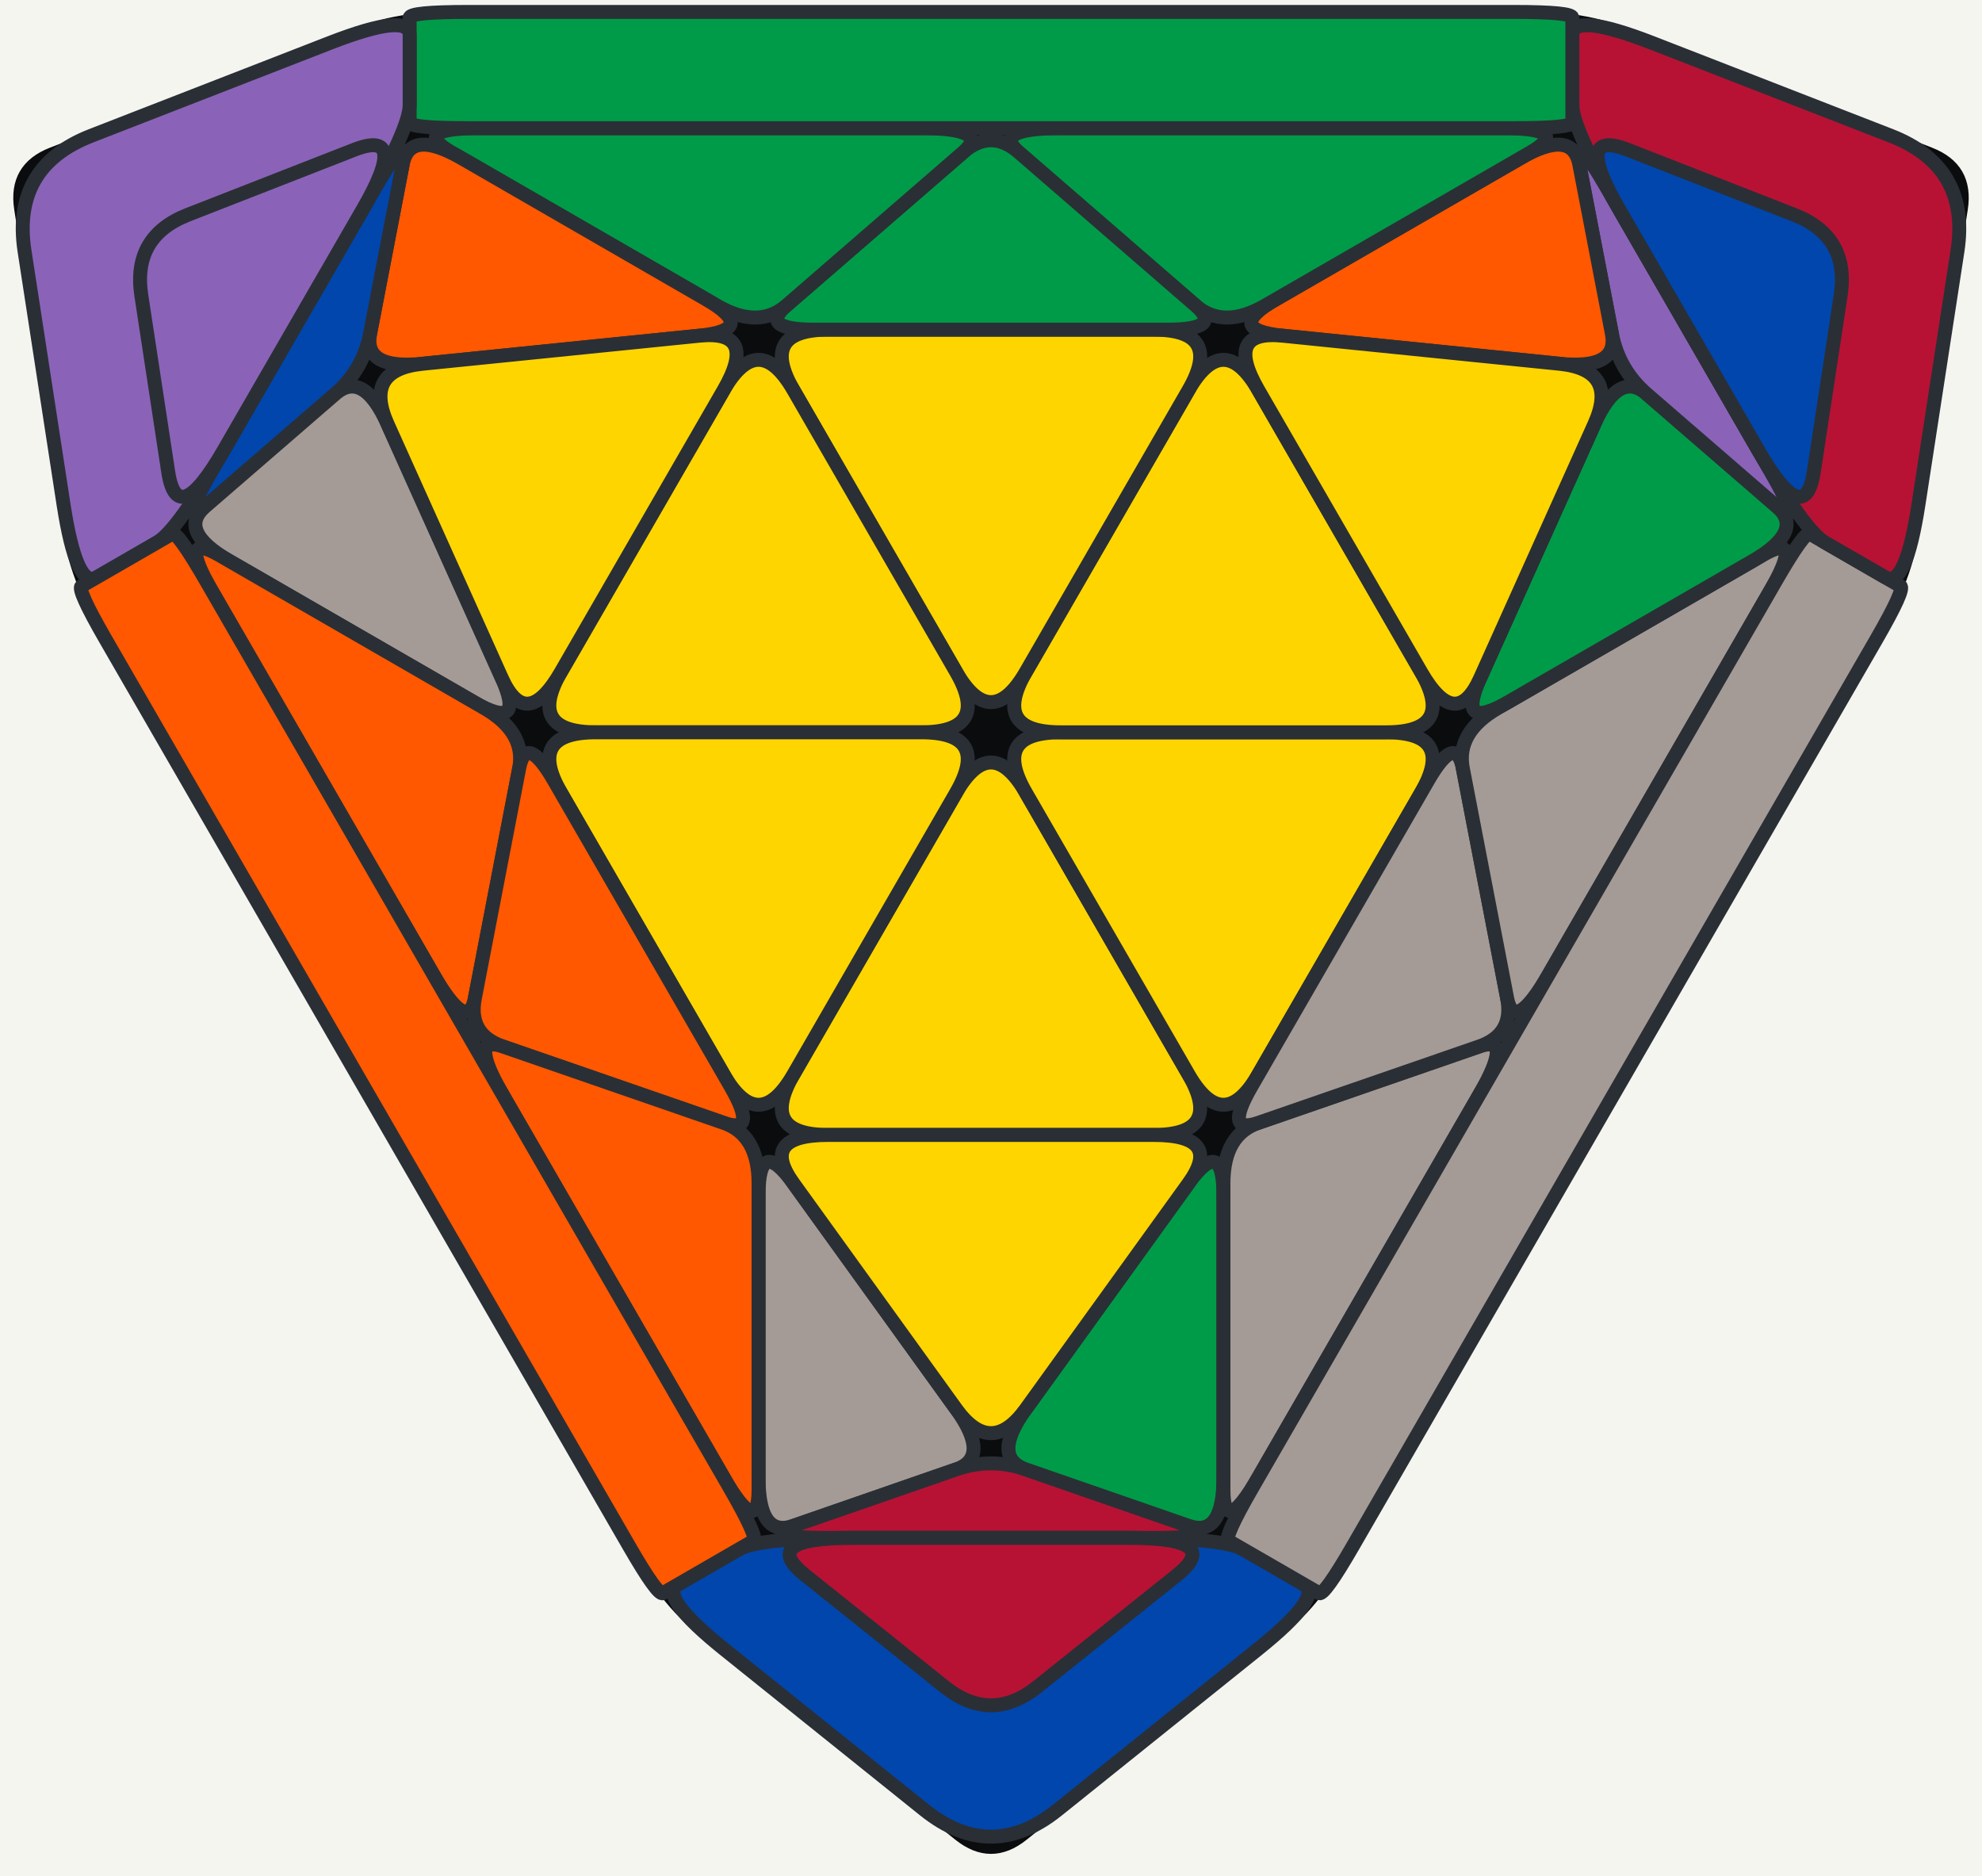
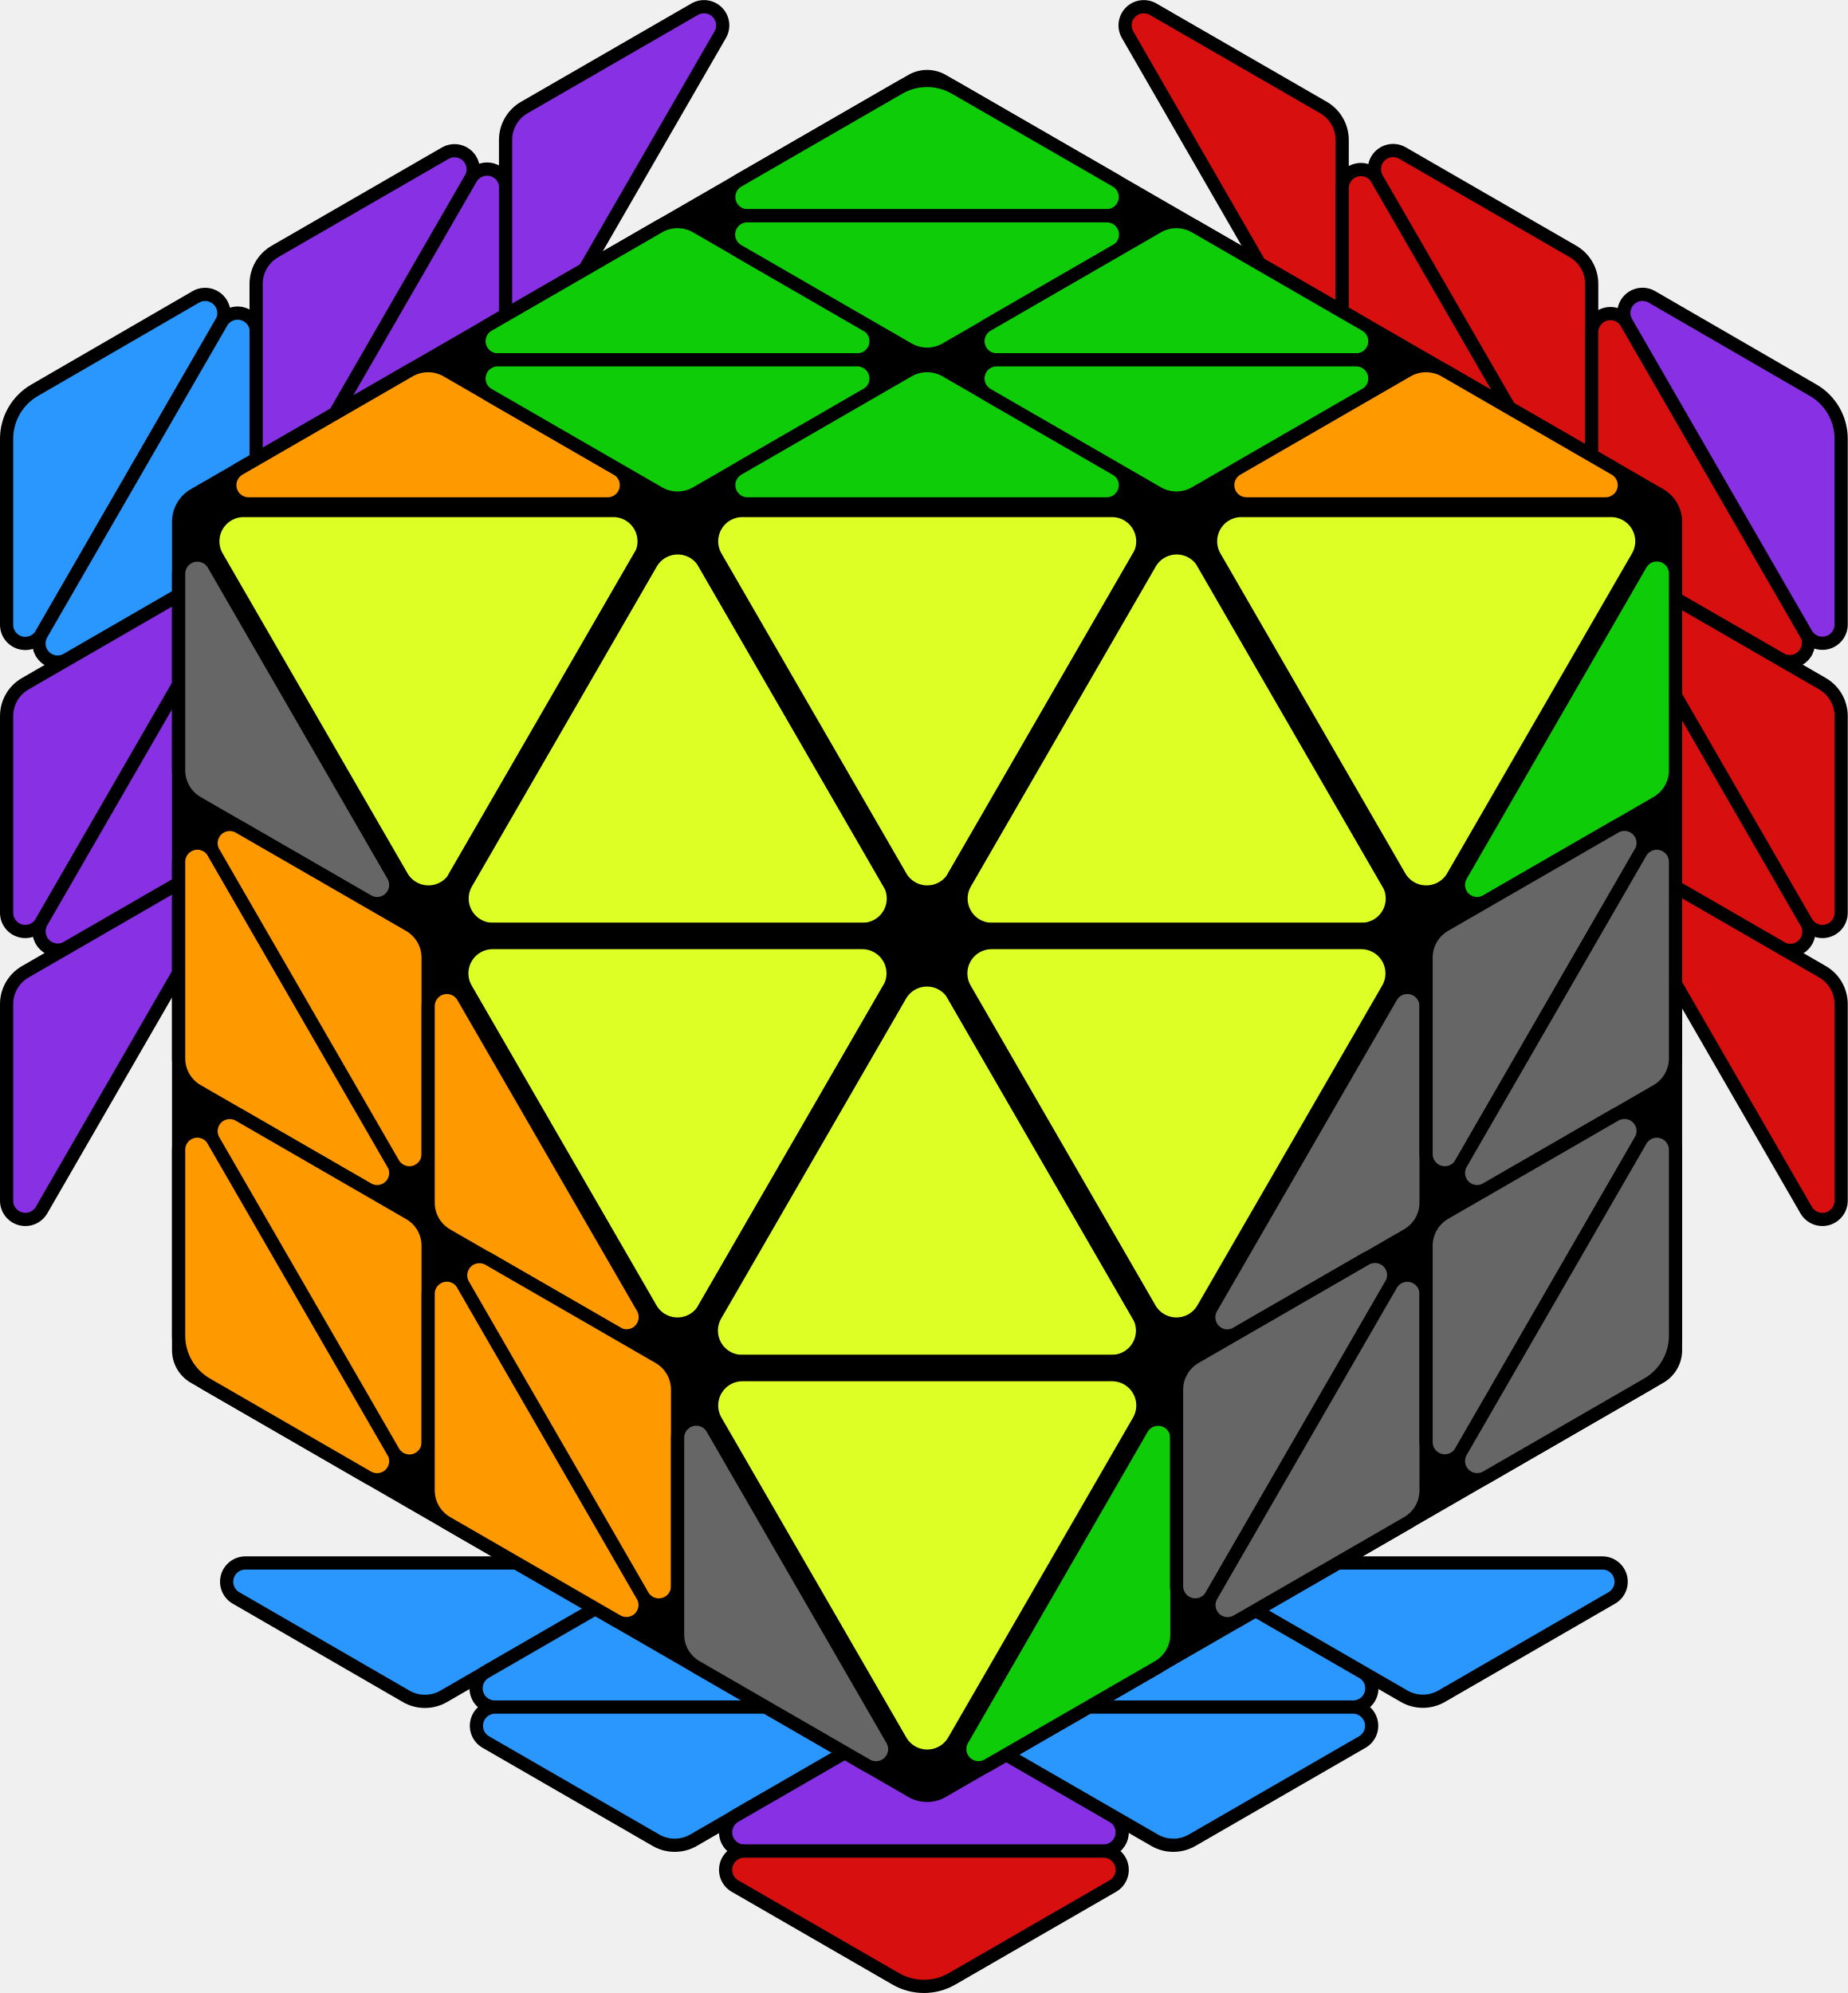
- <svg xmlns="http://www.w3.org/2000/svg" viewBox="-12.79 -9.45 25.58 24.2" role="img" aria-label="TL 5 TL case, FTO 3-Look L3T case diagram">
-   <rect x="-14.79" y="-11.45" width="29.58" height="28.2" fill="#f5f5f0" rx="2.5" />
-   <path d="M-3.869 11.491L-0.430 14.251Q0.000 14.596,0.430 14.251L3.869 11.491 L0.430 14.251L3.869 11.491Q4.299 11.146,5.049 9.847L11.052 -0.550 L5.049 9.847L11.052 -0.550Q11.802 -1.850,11.886 -2.395L12.557 -6.753 L11.886 -2.395L12.557 -6.753Q12.641 -7.298,12.127 -7.498L8.017 -9.096 L12.127 -7.498L8.017 -9.096Q7.503 -9.296,6.003 -9.296L-6.003 -9.296 L6.003 -9.296L-6.003 -9.296Q-7.503 -9.296,-8.017 -9.096L-12.127 -7.498 L-8.017 -9.096L-12.127 -7.498Q-12.641 -7.298,-12.557 -6.753L-11.886 -2.395 L-12.557 -6.753L-11.886 -2.395Q-11.802 -1.850,-11.052 -0.550L-5.049 9.847 L-11.052 -0.550L-5.049 9.847Q-4.299 11.146,-3.869 11.491L-0.430 14.251Z" fill="#0b0c0e" stroke="#0b0c0e" stroke-width="0.1" stroke-linejoin="round" />
-   <path d="M-0.450 0.779L-2.550 4.417Q-3.000 5.196,-2.100 5.196L2.100 5.196 L-2.100 5.196L2.100 5.196Q3.000 5.196,2.550 4.417L0.450 0.779 L2.550 4.417L0.450 0.779Q0.000 0.000,-0.450 0.779L-2.550 4.417Z" fill="#ffd500" stroke="#2a2f35" stroke-width="0.18" stroke-linejoin="round" />
-   <path d="M-3.000 5.976L-3.000 9.616Q-3.000 10.396,-2.550 10.240L-0.450 9.512 L-2.550 10.240L-0.450 9.512Q0.000 9.356,-0.450 8.732L-2.550 5.820 L-0.450 8.732L-2.550 5.820Q-3.000 5.196,-3.000 5.976L-3.000 9.616Z" fill="#a49b96" stroke="#2a2f35" stroke-width="0.18" stroke-linejoin="round" />
-   <path d="M-2.100 10.396L2.100 10.396Q3.000 10.396,2.550 10.240L0.450 9.512 L2.550 10.240L0.450 9.512Q0.000 9.356,-0.450 9.512L-2.550 10.240 L-0.450 9.512L-2.550 10.240Q-3.000 10.396,-2.100 10.396L2.100 10.396Z" fill="#b71234" stroke="#2a2f35" stroke-width="0.18" stroke-linejoin="round" />
-   <path d="M3.000 9.616L3.000 5.976Q3.000 5.196,2.550 5.820L0.450 8.732 L2.550 5.820L0.450 8.732Q0.000 9.356,0.450 9.512L2.550 10.240 L0.450 9.512L2.550 10.240Q3.000 10.396,3.000 9.616L3.000 5.976Z" fill="#009b48" stroke="#2a2f35" stroke-width="0.18" stroke-linejoin="round" />
-   <path d="M2.100 5.196L-2.100 5.196Q-3.000 5.196,-2.550 5.820L-0.450 8.732 L-2.550 5.820L-0.450 8.732Q0.000 9.356,0.450 8.732L2.550 5.820 L0.450 8.732L2.550 5.820Q3.000 5.196,2.100 5.196L-2.100 5.196Z" fill="#ffd500" stroke="#2a2f35" stroke-width="0.18" stroke-linejoin="round" />
-   <path d="M0.450 0.779L2.550 4.417Q3.000 5.196,3.450 4.417L5.550 0.779 L3.450 4.417L5.550 0.779Q6.000 0.000,5.100 0.000L0.900 0.000 L5.100 0.000L0.900 0.000Q0.000 0.000,0.450 0.779L2.550 4.417Z" fill="#ffd500" stroke="#2a2f35" stroke-width="0.18" stroke-linejoin="round" />
-   <path d="M3.000 5.820L3.000 9.772Q3.000 10.396,3.450 9.616L6.301 4.678 L3.450 9.616L6.301 4.678Q6.752 3.898,6.301 4.054L3.450 5.040 L6.301 4.054L3.450 5.040Q3.000 5.196,3.000 5.820L3.000 9.772Z" fill="#a49b96" stroke="#2a2f35" stroke-width="0.18" stroke-linejoin="round" />
-   <path d="M5.640 0.624L3.360 4.573Q3.000 5.196,3.450 5.040L6.301 4.054 L3.450 5.040L6.301 4.054Q6.752 3.898,6.661 3.430L6.090 0.468 L6.661 3.430L6.090 0.468Q6.000 0.000,5.640 0.624L3.360 4.573Z" fill="#a49b96" stroke="#2a2f35" stroke-width="0.18" stroke-linejoin="round" />
-   <path d="M6.090 0.468L6.661 3.430Q6.752 3.898,7.202 3.118L10.053 -1.820 L7.202 3.118L10.053 -1.820Q10.503 -2.600,9.963 -2.288L6.540 -0.312 L9.963 -2.288L6.540 -0.312Q6.000 0.000,6.090 0.468L6.661 3.430Z" fill="#a49b96" stroke="#2a2f35" stroke-width="0.18" stroke-linejoin="round" />
-   <path d="M-3.260 10.546L-4.039 10.996Q-4.299 11.146,-3.439 11.836L-0.860 13.906 L-3.439 11.836L-0.860 13.906Q0.000 14.596,0.860 13.906L3.439 11.836 L0.860 13.906L3.439 11.836Q4.299 11.146,4.039 10.996L3.260 10.546 L4.039 10.996L3.260 10.546Q3.000 10.396,1.800 10.396L-1.800 10.396 L1.800 10.396L-1.800 10.396Q-3.000 10.396,-3.260 10.546L-4.039 10.996Z" fill="#0046ad" stroke="#2a2f35" stroke-width="0.18" stroke-linejoin="round" />
-   <path d="M-2.400 10.876L-0.600 12.316Q0.000 12.796,0.600 12.316L2.400 10.876 L0.600 12.316L2.400 10.876Q3.000 10.396,1.800 10.396L-1.800 10.396 L1.800 10.396L-1.800 10.396Q-3.000 10.396,-2.400 10.876L-0.600 12.316Z" fill="#b71234" stroke="#2a2f35" stroke-width="0.18" stroke-linejoin="round" />
-   <path d="M3.065 10.434L4.234 11.109Q4.299 11.146,4.674 10.496L11.427 -1.200 L4.674 10.496L11.427 -1.200Q11.802 -1.850,11.737 -1.887L10.568 -2.562 L11.737 -1.887L10.568 -2.562Q10.503 -2.600,10.128 -1.950L3.375 9.746 L10.128 -1.950L3.375 9.746Q3.000 10.396,3.065 10.434L4.234 11.109Z" fill="#a49b96" stroke="#2a2f35" stroke-width="0.18" stroke-linejoin="round" />
-   <path d="M0.900 0.000L5.100 0.000Q6.000 0.000,5.550 -0.779L3.450 -4.417 L5.550 -0.779L3.450 -4.417Q3.000 -5.196,2.550 -4.417L0.450 -0.779 L2.550 -4.417L0.450 -0.779Q-0.000 -0.000,0.900 0.000L5.100 0.000Z" fill="#ffd500" stroke="#2a2f35" stroke-width="0.18" stroke-linejoin="round" />
-   <path d="M6.675 -0.390L9.828 -2.210Q10.503 -2.600,10.143 -2.912L8.463 -4.366 L10.143 -2.912L8.463 -4.366Q8.103 -4.678,7.787 -3.976L6.315 -0.702 L7.787 -3.976L6.315 -0.702Q6.000 0.000,6.675 -0.390L9.828 -2.210Z" fill="#009b48" stroke="#2a2f35" stroke-width="0.18" stroke-linejoin="round" />
-   <path d="M10.053 -3.379L7.953 -7.017Q7.503 -7.796,7.593 -7.328L8.013 -5.146 L7.593 -7.328L8.013 -5.146Q8.103 -4.678,8.463 -4.366L10.143 -2.912 L8.463 -4.366L10.143 -2.912Q10.503 -2.600,10.053 -3.379L7.953 -7.017Z" fill="#8a63b8" stroke="#2a2f35" stroke-width="0.18" stroke-linejoin="round" />
-   <path d="M6.828 -7.406L3.675 -5.586Q3.000 -5.196,3.765 -5.118L7.337 -4.756 L3.765 -5.118L7.337 -4.756Q8.103 -4.678,8.013 -5.146L7.593 -7.328 L8.013 -5.146L7.593 -7.328Q7.503 -7.796,6.828 -7.406L3.675 -5.586Z" fill="#ff5800" stroke="#2a2f35" stroke-width="0.18" stroke-linejoin="round" />
-   <path d="M3.450 -4.417L5.550 -0.779Q6.000 0.000,6.315 -0.702L7.787 -3.976 L6.315 -0.702L7.787 -3.976Q8.103 -4.678,7.337 -4.756L3.765 -5.118 L7.337 -4.756L3.765 -5.118Q3.000 -5.196,3.450 -4.417L5.550 -0.779Z" fill="#ffd500" stroke="#2a2f35" stroke-width="0.18" stroke-linejoin="round" />
-   <path d="M0.450 -0.779L2.550 -4.417Q3.000 -5.196,2.100 -5.196L-2.100 -5.196 L2.100 -5.196L-2.100 -5.196Q-3.000 -5.196,-2.550 -4.417L-0.450 -0.779 L-2.550 -4.417L-0.450 -0.779Q-0.000 -0.000,0.450 -0.779L2.550 -4.417Z" fill="#ffd500" stroke="#2a2f35" stroke-width="0.18" stroke-linejoin="round" />
-   <path d="M3.540 -5.508L6.963 -7.484Q7.503 -7.796,6.603 -7.796L0.900 -7.796 L6.603 -7.796L0.900 -7.796Q0.000 -7.796,0.360 -7.484L2.640 -5.508 L0.360 -7.484L2.640 -5.508Q3.000 -5.196,3.540 -5.508L6.963 -7.484Z" fill="#009b48" stroke="#2a2f35" stroke-width="0.18" stroke-linejoin="round" />
-   <path d="M-2.280 -5.196L2.280 -5.196Q3.000 -5.196,2.640 -5.508L0.360 -7.484 L2.640 -5.508L0.360 -7.484Q0.000 -7.796,-0.360 -7.484L-2.640 -5.508 L-0.360 -7.484L-2.640 -5.508Q-3.000 -5.196,-2.280 -5.196L2.280 -5.196Z" fill="#009b48" stroke="#2a2f35" stroke-width="0.18" stroke-linejoin="round" />
-   <path d="M-2.640 -5.508L-0.360 -7.484Q0.000 -7.796,-0.900 -7.796L-6.603 -7.796 L-0.900 -7.796L-6.603 -7.796Q-7.503 -7.796,-6.963 -7.484L-3.540 -5.508 L-6.963 -7.484L-3.540 -5.508Q-3.000 -5.196,-2.640 -5.508L-0.360 -7.484Z" fill="#009b48" stroke="#2a2f35" stroke-width="0.18" stroke-linejoin="round" />
-   <path d="M10.763 -2.450L11.543 -2.000Q11.802 -1.850,11.970 -2.940L12.473 -6.208 L11.970 -2.940L12.473 -6.208Q12.641 -7.298,11.613 -7.698L8.531 -8.897 L11.613 -7.698L8.531 -8.897Q7.503 -9.296,7.503 -8.996L7.503 -8.096 L7.503 -8.996L7.503 -8.096Q7.503 -7.796,8.103 -6.757L9.903 -3.639 L8.103 -6.757L9.903 -3.639Q10.503 -2.600,10.763 -2.450L11.543 -2.000Z" fill="#b71234" stroke="#2a2f35" stroke-width="0.18" stroke-linejoin="round" />
-   <path d="M10.619 -3.360L10.966 -5.638Q11.082 -6.398,10.366 -6.678L8.219 -7.517 L10.366 -6.678L8.219 -7.517Q7.503 -7.796,8.103 -6.757L9.903 -3.639 L8.103 -6.757L9.903 -3.639Q10.503 -2.600,10.619 -3.360L10.966 -5.638Z" fill="#0046ad" stroke="#2a2f35" stroke-width="0.18" stroke-linejoin="round" />
-   <path d="M7.503 -7.871L7.503 -9.221Q7.503 -9.296,6.753 -9.296L-6.753 -9.296 L6.753 -9.296L-6.753 -9.296Q-7.503 -9.296,-7.503 -9.221L-7.503 -7.871 L-7.503 -9.221L-7.503 -7.871Q-7.503 -7.796,-6.753 -7.796L6.753 -7.796 L-6.753 -7.796L6.753 -7.796Q7.503 -7.796,7.503 -7.871L7.503 -9.221Z" fill="#009b48" stroke="#2a2f35" stroke-width="0.18" stroke-linejoin="round" />
-   <path d="M-0.450 -0.779L-2.550 -4.417Q-3.000 -5.196,-3.450 -4.417L-5.550 -0.779 L-3.450 -4.417L-5.550 -0.779Q-6.000 0.000,-5.100 0.000L-0.900 0.000 L-5.100 0.000L-0.900 0.000Q0.000 0.000,-0.450 -0.779L-2.550 -4.417Z" fill="#ffd500" stroke="#2a2f35" stroke-width="0.18" stroke-linejoin="round" />
-   <path d="M-3.675 -5.586L-6.828 -7.406Q-7.503 -7.796,-7.593 -7.328L-8.013 -5.146 L-7.593 -7.328L-8.013 -5.146Q-8.103 -4.678,-7.337 -4.756L-3.765 -5.118 L-7.337 -4.756L-3.765 -5.118Q-3.000 -5.196,-3.675 -5.586L-6.828 -7.406Z" fill="#ff5800" stroke="#2a2f35" stroke-width="0.18" stroke-linejoin="round" />
-   <path d="M-7.953 -7.017L-10.053 -3.379Q-10.503 -2.600,-10.143 -2.912L-8.463 -4.366 L-10.143 -2.912L-8.463 -4.366Q-8.103 -4.678,-8.013 -5.146L-7.593 -7.328 L-8.013 -5.146L-7.593 -7.328Q-7.503 -7.796,-7.953 -7.017L-10.053 -3.379Z" fill="#0046ad" stroke="#2a2f35" stroke-width="0.18" stroke-linejoin="round" />
-   <path d="M-9.828 -2.210L-6.675 -0.390Q-6.000 0.000,-6.315 -0.702L-7.787 -3.976 L-6.315 -0.702L-7.787 -3.976Q-8.103 -4.678,-8.463 -4.366L-10.143 -2.912 L-8.463 -4.366L-10.143 -2.912Q-10.503 -2.600,-9.828 -2.210L-6.675 -0.390Z" fill="#a49b96" stroke="#2a2f35" stroke-width="0.18" stroke-linejoin="round" />
-   <path d="M-5.550 -0.779L-3.450 -4.417Q-3.000 -5.196,-3.765 -5.118L-7.337 -4.756 L-3.765 -5.118L-7.337 -4.756Q-8.103 -4.678,-7.787 -3.976L-6.315 -0.702 L-7.787 -3.976L-6.315 -0.702Q-6.000 0.000,-5.550 -0.779L-3.450 -4.417Z" fill="#ffd500" stroke="#2a2f35" stroke-width="0.18" stroke-linejoin="round" />
-   <path d="M-0.900 0.000L-5.100 0.000Q-6.000 0.000,-5.550 0.779L-3.450 4.417 L-5.550 0.779L-3.450 4.417Q-3.000 5.196,-2.550 4.417L-0.450 0.779 L-2.550 4.417L-0.450 0.779Q0.000 0.000,-0.900 0.000L-5.100 0.000Z" fill="#ffd500" stroke="#2a2f35" stroke-width="0.18" stroke-linejoin="round" />
-   <path d="M-6.540 -0.312L-9.963 -2.288Q-10.503 -2.600,-10.053 -1.820L-7.202 3.118 L-10.053 -1.820L-7.202 3.118Q-6.752 3.898,-6.661 3.430L-6.090 0.468 L-6.661 3.430L-6.090 0.468Q-6.000 0.000,-6.540 -0.312L-9.963 -2.288Z" fill="#ff5800" stroke="#2a2f35" stroke-width="0.18" stroke-linejoin="round" />
-   <path d="M-3.360 4.573L-5.640 0.624Q-6.000 0.000,-6.090 0.468L-6.661 3.430 L-6.090 0.468L-6.661 3.430Q-6.752 3.898,-6.301 4.054L-3.450 5.040 L-6.301 4.054L-3.450 5.040Q-3.000 5.196,-3.360 4.573L-5.640 0.624Z" fill="#ff5800" stroke="#2a2f35" stroke-width="0.18" stroke-linejoin="round" />
-   <path d="M-3.450 5.040L-6.301 4.054Q-6.752 3.898,-6.301 4.678L-3.450 9.616 L-6.301 4.678L-3.450 9.616Q-3.000 10.396,-3.000 9.772L-3.000 5.820 L-3.000 9.772L-3.000 5.820Q-3.000 5.196,-3.450 5.040L-6.301 4.054Z" fill="#ff5800" stroke="#2a2f35" stroke-width="0.18" stroke-linejoin="round" />
-   <path d="M-7.503 -8.096L-7.503 -8.996Q-7.503 -9.296,-8.531 -8.897L-11.613 -7.698 L-8.531 -8.897L-11.613 -7.698Q-12.641 -7.298,-12.473 -6.208L-11.970 -2.940 L-12.473 -6.208L-11.970 -2.940Q-11.802 -1.850,-11.543 -2.000L-10.763 -2.450 L-11.543 -2.000L-10.763 -2.450Q-10.503 -2.600,-9.903 -3.639L-8.103 -6.757 L-9.903 -3.639L-8.103 -6.757Q-7.503 -7.796,-7.503 -8.096L-7.503 -8.996Z" fill="#8a63b8" stroke="#2a2f35" stroke-width="0.18" stroke-linejoin="round" />
-   <path d="M-8.219 -7.517L-10.366 -6.678Q-11.082 -6.398,-10.966 -5.638L-10.619 -3.360 L-10.966 -5.638L-10.619 -3.360Q-10.503 -2.600,-9.903 -3.639L-8.103 -6.757 L-9.903 -3.639L-8.103 -6.757Q-7.503 -7.796,-8.219 -7.517L-10.366 -6.678Z" fill="#8a63b8" stroke="#2a2f35" stroke-width="0.18" stroke-linejoin="round" />
-   <path d="M-10.568 -2.562L-11.737 -1.887Q-11.802 -1.850,-11.427 -1.200L-4.674 10.496 L-11.427 -1.200L-4.674 10.496Q-4.299 11.146,-4.234 11.109L-3.065 10.434 L-4.234 11.109L-3.065 10.434Q-3.000 10.396,-3.375 9.746L-10.128 -1.950 L-3.375 9.746L-10.128 -1.950Q-10.503 -2.600,-10.568 -2.562L-11.737 -1.887Z" fill="#ff5800" stroke="#2a2f35" stroke-width="0.18" stroke-linejoin="round" />
+ <svg xmlns="http://www.w3.org/2000/svg" viewBox="0 0 279.92 301.94" role="img">
+   <path d="M91.59,236.79H37.16a2.84,2.84,0,0,0-1.42,5.29L61.54,257a5.68,5.68,0,0,0,5.67,0L93,242.08A2.84,2.84,0,0,0,91.59,236.79Z" fill="#2997fd" stroke="#000000" stroke-width="2" stroke-linejoin="round" />
+   <path d="M75,258.62h54.43a2.84,2.84,0,0,0,1.42-5.29L105,238.43a5.68,5.68,0,0,0-5.67,0l-25.8,14.9A2.84,2.84,0,0,0,75,258.62Z" fill="#2997fd" stroke="#000000" stroke-width="2" stroke-linejoin="round" />
+   <path d="M167.18,236.79H112.75a2.84,2.84,0,0,0-1.42,5.29l25.8,14.9a5.68,5.68,0,0,0,5.67,0l25.8-14.9A2.84,2.84,0,0,0,167.18,236.79Z" fill="#2997fd" stroke="#000000" stroke-width="2" stroke-linejoin="round" />
+   <path d="M150.54,258.62H205a2.84,2.84,0,0,0,1.42-5.29l-25.8-14.9a5.68,5.68,0,0,0-5.67,0l-25.8,14.9A2.84,2.84,0,0,0,150.54,258.62Z" fill="#2997fd" stroke="#000000" stroke-width="2" stroke-linejoin="round" />
+   <path d="M242.77,236.79H188.34a2.84,2.84,0,0,0-1.42,5.29l25.8,14.9a5.68,5.68,0,0,0,5.67,0l25.8-14.9A2.84,2.84,0,0,0,242.77,236.79Z" fill="#2997fd" stroke="#000000" stroke-width="2" stroke-linejoin="round" />
+   <path d="M129.38,258.62H75a2.84,2.84,0,0,0-1.42,5.29l25.8,14.89a5.68,5.68,0,0,0,5.67,0l25.8-14.89A2.84,2.84,0,0,0,129.38,258.62Z" fill="#2997fd" stroke="#000000" stroke-width="2" stroke-linejoin="round" />
+   <path d="M112.75,280.44h54.43a2.84,2.84,0,0,0,1.42-5.29l-25.8-14.9a5.68,5.68,0,0,0-5.67,0l-25.8,14.9A2.84,2.84,0,0,0,112.75,280.44Z" fill="#8830e3" stroke="#000000" stroke-width="2" stroke-linejoin="round" />
+   <path d="M205,258.62H150.54a2.84,2.84,0,0,0-1.42,5.29l25.8,14.89a5.68,5.68,0,0,0,5.67,0l25.8-14.89A2.84,2.84,0,0,0,205,258.62Z" fill="#2997fd" stroke="#000000" stroke-width="2" stroke-linejoin="round" />
+   <path d="M167.18,280.44H112.75a2.84,2.84,0,0,0-1.42,5.29l24.38,14.07a8.51,8.51,0,0,0,8.51,0l24.38-14.07A2.84,2.84,0,0,0,167.18,280.44Z" fill="#d80f0f" stroke="#000000" stroke-width="2" stroke-linejoin="round" />
+   <path d="M6.29,96.05,33.51,48.91A2.84,2.84,0,0,0,29.63,45L5.25,59.12A8.5,8.5,0,0,0,1,66.48V94.64A2.83,2.83,0,0,0,6.29,96.05Z" fill="#2997fd" stroke="#000000" stroke-width="2" stroke-linejoin="round" />
+   <path d="M33.51,48.91,6.29,96.05a2.83,2.83,0,0,0,3.87,3.87L36,85a5.67,5.67,0,0,0,2.84-4.91V50.33A2.84,2.84,0,0,0,33.51,48.91Z" fill="#2997fd" stroke="#000000" stroke-width="2" stroke-linejoin="round" />
+   <path d="M44.09,74.23,71.3,27.09a2.83,2.83,0,0,0-3.87-3.87L41.63,38.11A5.69,5.69,0,0,0,38.8,43V72.81A2.84,2.84,0,0,0,44.09,74.23Z" fill="#8830e3" stroke="#000000" stroke-width="2" stroke-linejoin="round" />
+   <path d="M71.3,27.09,44.09,74.23A2.83,2.83,0,0,0,48,78.1l25.8-14.89a5.69,5.69,0,0,0,2.83-4.91V28.51A2.84,2.84,0,0,0,71.3,27.09Z" fill="#8830e3" stroke="#000000" stroke-width="2" stroke-linejoin="round" />
+   <path d="M81.88,52.41,109.1,5.27a2.83,2.83,0,0,0-3.87-3.87L79.43,16.29a5.67,5.67,0,0,0-2.84,4.91V51A2.84,2.84,0,0,0,81.88,52.41Z" fill="#8830e3" stroke="#000000" stroke-width="2" stroke-linejoin="round" />
+   <path d="M6.29,139.69,33.51,92.55a2.84,2.84,0,0,0-3.88-3.87L3.84,103.58A5.65,5.65,0,0,0,1,108.49v29.79A2.83,2.83,0,0,0,6.29,139.69Z" fill="#8830e3" stroke="#000000" stroke-width="2" stroke-linejoin="round" />
+   <path d="M33.51,92.55,6.29,139.69a2.84,2.84,0,0,0,3.87,3.88L36,128.67a5.65,5.65,0,0,0,2.84-4.91V94A2.84,2.84,0,0,0,33.51,92.55Z" fill="#8830e3" stroke="#000000" stroke-width="2" stroke-linejoin="round" />
+   <path d="M44.09,117.87,71.3,70.73a2.83,2.83,0,0,0-3.87-3.87L41.63,81.75a5.69,5.69,0,0,0-2.83,4.91v29.79A2.84,2.84,0,0,0,44.09,117.87Z" fill="#8830e3" stroke="#000000" stroke-width="2" stroke-linejoin="round" />
+   <path d="M6.29,183.34,33.51,136.2a2.84,2.84,0,0,0-3.88-3.88L3.84,147.22A5.65,5.65,0,0,0,1,152.13v29.79A2.84,2.84,0,0,0,6.29,183.34Z" fill="#8830e3" stroke="#000000" stroke-width="2" stroke-linejoin="round" />
+   <path d="M170.83,5.27,198,52.41A2.84,2.84,0,0,0,203.33,51V21.2a5.68,5.68,0,0,0-2.83-4.91L174.7,1.4A2.83,2.83,0,0,0,170.83,5.27Z" fill="#d80f0f" stroke="#000000" stroke-width="2" stroke-linejoin="round" />
+   <path d="M235.84,74.23,208.62,27.09a2.84,2.84,0,0,0-5.29,1.42V58.3a5.68,5.68,0,0,0,2.84,4.91L232,78.1A2.83,2.83,0,0,0,235.84,74.23Z" fill="#d80f0f" stroke="#000000" stroke-width="2" stroke-linejoin="round" />
+   <path d="M208.62,27.09l27.22,47.14a2.84,2.84,0,0,0,5.29-1.42V43a5.68,5.68,0,0,0-2.84-4.91l-25.8-14.89A2.83,2.83,0,0,0,208.62,27.09Z" fill="#d80f0f" stroke="#000000" stroke-width="2" stroke-linejoin="round" />
+   <path d="M273.63,96.05,246.42,48.91a2.84,2.84,0,0,0-5.29,1.42V80.12A5.68,5.68,0,0,0,244,85l25.8,14.89A2.83,2.83,0,0,0,273.63,96.05Z" fill="#d80f0f" stroke="#000000" stroke-width="2" stroke-linejoin="round" />
+   <path d="M246.42,48.91l27.21,47.14a2.84,2.84,0,0,0,5.29-1.42V66.48a8.51,8.51,0,0,0-4.25-7.37L250.29,45A2.83,2.83,0,0,0,246.42,48.91Z" fill="#8830e3" stroke="#000000" stroke-width="2" stroke-linejoin="round" />
+   <path d="M208.62,70.73l27.22,47.14a2.84,2.84,0,0,0,5.29-1.42V86.66a5.68,5.68,0,0,0-2.84-4.91l-25.8-14.89A2.83,2.83,0,0,0,208.62,70.73Z" fill="#d80f0f" stroke="#000000" stroke-width="2" stroke-linejoin="round" />
+   <path d="M273.63,139.69,246.42,92.55A2.84,2.84,0,0,0,241.13,94v29.79a5.67,5.67,0,0,0,2.83,4.91l25.8,14.9A2.84,2.84,0,0,0,273.63,139.69Z" fill="#d80f0f" stroke="#000000" stroke-width="2" stroke-linejoin="round" />
+   <path d="M246.42,92.55l27.21,47.14a2.83,2.83,0,0,0,5.29-1.41V108.49a5.67,5.67,0,0,0-2.83-4.91l-25.8-14.9A2.83,2.83,0,0,0,246.42,92.55Z" fill="#d80f0f" stroke="#000000" stroke-width="2" stroke-linejoin="round" />
+   <path d="M246.42,136.2l27.21,47.14a2.84,2.84,0,0,0,5.29-1.42V152.13a5.67,5.67,0,0,0-2.83-4.91l-25.8-14.9A2.84,2.84,0,0,0,246.42,136.2Z" fill="#d80f0f" stroke="#000000" stroke-width="2" stroke-linejoin="round" />
+   <path d="M137.61,11.35,28.89,74.12A5.69,5.69,0,0,0,26.06,79V204.57a5.69,5.69,0,0,0,2.83,4.91l108.72,62.76a5.64,5.64,0,0,0,5.67,0L252,209.48a5.69,5.69,0,0,0,2.83-4.91V79A5.69,5.69,0,0,0,252,74.12L143.28,11.35A5.68,5.68,0,0,0,137.61,11.35Z" fill="#000000" />
+   <path d="M92.83,76.34H36.88A5.67,5.67,0,0,0,32,84.84l28,48.46a5.67,5.67,0,0,0,9.82,0l28-48.46A5.67,5.67,0,0,0,92.83,76.34Z" fill="#ffffff" stroke="#000000" stroke-width="4" stroke-linejoin="round" />
+   <path d="M74.67,141.8h56a5.67,5.67,0,0,0,4.91-8.5l-28-48.46a5.67,5.67,0,0,0-9.82,0l-28,48.46A5.67,5.67,0,0,0,74.67,141.8Z" fill="#ffffff" stroke="#000000" stroke-width="4" stroke-linejoin="round" />
+   <path d="M168.42,76.34H112.47a5.67,5.67,0,0,0-4.91,8.5l28,48.46a5.66,5.66,0,0,0,9.81,0l28-48.46A5.67,5.67,0,0,0,168.42,76.34Z" fill="#ffffff" stroke="#000000" stroke-width="4" stroke-linejoin="round" />
+   <path d="M150.26,141.8h56a5.67,5.67,0,0,0,4.91-8.5l-28-48.46a5.67,5.67,0,0,0-9.82,0l-28,48.46A5.67,5.67,0,0,0,150.26,141.8Z" fill="#ffffff" stroke="#000000" stroke-width="4" stroke-linejoin="round" />
+   <path d="M244,76.34H188.06a5.67,5.67,0,0,0-4.91,8.5l28,48.46a5.67,5.67,0,0,0,9.82,0l28-48.46A5.67,5.67,0,0,0,244,76.34Z" fill="#ffffff" stroke="#000000" stroke-width="4" stroke-linejoin="round" />
+   <path d="M130.63,141.8h-56a5.67,5.67,0,0,0-4.91,8.5l28,48.46a5.67,5.67,0,0,0,9.82,0l28-48.46A5.67,5.67,0,0,0,130.63,141.8Z" fill="#ffffff" stroke="#000000" stroke-width="4" stroke-linejoin="round" />
+   <path d="M112.47,207.26h55.95a5.67,5.67,0,0,0,4.91-8.5l-28-48.46a5.66,5.66,0,0,0-9.81,0l-28,48.46A5.67,5.67,0,0,0,112.47,207.26Z" fill="#ffffff" stroke="#000000" stroke-width="4" stroke-linejoin="round" />
+   <path d="M206.22,141.8h-56a5.67,5.67,0,0,0-4.91,8.5l28,48.46a5.67,5.67,0,0,0,9.82,0l28-48.46A5.67,5.67,0,0,0,206.22,141.8Z" fill="#ffffff" stroke="#000000" stroke-width="4" stroke-linejoin="round" />
+   <path d="M168.42,207.26H112.47a5.67,5.67,0,0,0-4.91,8.5l28,48.46a5.67,5.67,0,0,0,9.82,0l28-48.46A5.67,5.67,0,0,0,168.42,207.26Z" fill="#ffffff" stroke="#000000" stroke-width="4" stroke-linejoin="round" />
+   <path d="M92.83,76.34H36.88A5.67,5.67,0,0,0,32,84.84l28,48.46a5.67,5.67,0,0,0,9.82,0l28-48.46A5.67,5.67,0,0,0,92.83,76.34Z" fill="#deff26" stroke="#000000" stroke-width="4" stroke-linejoin="round" />
+   <path d="M74.67,141.8h56a5.67,5.67,0,0,0,4.91-8.5l-28-48.46a5.67,5.67,0,0,0-9.82,0l-28,48.46A5.67,5.67,0,0,0,74.67,141.8Z" fill="#deff26" stroke="#000000" stroke-width="4" stroke-linejoin="round" />
+   <path d="M168.42,76.34H112.47a5.67,5.67,0,0,0-4.91,8.5l28,48.46a5.66,5.66,0,0,0,9.81,0l28-48.46A5.67,5.67,0,0,0,168.42,76.34Z" fill="#deff26" stroke="#000000" stroke-width="4" stroke-linejoin="round" />
+   <path d="M150.26,141.8h56a5.67,5.67,0,0,0,4.91-8.5l-28-48.46a5.67,5.67,0,0,0-9.82,0l-28,48.46A5.67,5.67,0,0,0,150.26,141.8Z" fill="#deff26" stroke="#000000" stroke-width="4" stroke-linejoin="round" />
+   <path d="M244,76.34H188.06a5.67,5.67,0,0,0-4.91,8.5l28,48.46a5.67,5.67,0,0,0,9.82,0l28-48.46A5.67,5.67,0,0,0,244,76.34Z" fill="#deff26" stroke="#000000" stroke-width="4" stroke-linejoin="round" />
+   <path d="M130.63,141.8h-56a5.67,5.67,0,0,0-4.91,8.5l28,48.46a5.67,5.67,0,0,0,9.82,0l28-48.46A5.67,5.67,0,0,0,130.63,141.8Z" fill="#deff26" stroke="#000000" stroke-width="4" stroke-linejoin="round" />
+   <path d="M112.47,207.26h55.95a5.67,5.67,0,0,0,4.91-8.5l-28-48.46a5.66,5.66,0,0,0-9.81,0l-28,48.46A5.67,5.67,0,0,0,112.47,207.26Z" fill="#deff26" stroke="#000000" stroke-width="4" stroke-linejoin="round" />
+   <path d="M206.22,141.8h-56a5.67,5.67,0,0,0-4.91,8.5l28,48.46a5.67,5.67,0,0,0,9.82,0l28-48.46A5.67,5.67,0,0,0,206.22,141.8Z" fill="#deff26" stroke="#000000" stroke-width="4" stroke-linejoin="round" />
+   <path d="M168.42,207.26H112.47a5.67,5.67,0,0,0-4.91,8.5l28,48.46a5.67,5.67,0,0,0,9.82,0l28-48.46A5.67,5.67,0,0,0,168.42,207.26Z" fill="#deff26" stroke="#000000" stroke-width="4" stroke-linejoin="round" />
+   <path d="M113.23,32.69h54.43a2.84,2.84,0,0,0,1.42-5.29L144.69,13.33a8.49,8.49,0,0,0-8.5,0L111.81,27.4A2.84,2.84,0,0,0,113.23,32.69Z" fill="#0fcc09" stroke="#000000" stroke-width="2" stroke-linejoin="round" />
+   <path d="M75.43,54.52h54.44a2.83,2.83,0,0,0,1.41-5.29l-25.8-14.9a5.68,5.68,0,0,0-5.67,0L74,49.23A2.83,2.83,0,0,0,75.43,54.52Z" fill="#0fcc09" stroke="#000000" stroke-width="2" stroke-linejoin="round" />
+   <path d="M167.66,32.69H113.23A2.84,2.84,0,0,0,111.81,38l25.8,14.9a5.68,5.68,0,0,0,5.67,0L169.08,38A2.84,2.84,0,0,0,167.66,32.69Z" fill="#0fcc09" stroke="#000000" stroke-width="2" stroke-linejoin="round" />
+   <path d="M151,54.52h54.44a2.83,2.83,0,0,0,1.41-5.29l-25.8-14.9a5.67,5.67,0,0,0-5.66,0l-25.8,14.9A2.83,2.83,0,0,0,151,54.52Z" fill="#0fcc09" stroke="#000000" stroke-width="2" stroke-linejoin="round" />
+   <path d="M37.64,76.34H92.07a2.84,2.84,0,0,0,1.42-5.29l-25.8-14.9a5.68,5.68,0,0,0-5.67,0l-25.8,14.9A2.84,2.84,0,0,0,37.64,76.34Z" fill="#ff9900" stroke="#000000" stroke-width="2" stroke-linejoin="round" />
+   <path d="M129.87,54.51H75.43A2.83,2.83,0,0,0,74,59.8L99.81,74.7a5.68,5.68,0,0,0,5.67,0l25.8-14.9A2.83,2.83,0,0,0,129.87,54.51Z" fill="#0fcc09" stroke="#000000" stroke-width="2" stroke-linejoin="round" />
+   <path d="M113.23,76.34h54.43a2.84,2.84,0,0,0,1.42-5.29l-25.8-14.9a5.68,5.68,0,0,0-5.67,0l-25.8,14.9A2.84,2.84,0,0,0,113.23,76.34Z" fill="#0fcc09" stroke="#000000" stroke-width="2" stroke-linejoin="round" />
+   <path d="M205.46,54.51H151a2.83,2.83,0,0,0-1.41,5.29l25.8,14.9a5.67,5.67,0,0,0,5.66,0l25.8-14.9A2.83,2.83,0,0,0,205.46,54.51Z" fill="#0fcc09" stroke="#000000" stroke-width="2" stroke-linejoin="round" />
+   <path d="M188.82,76.34h54.43a2.84,2.84,0,0,0,1.42-5.29l-25.8-14.9a5.68,5.68,0,0,0-5.67,0l-25.8,14.9A2.84,2.84,0,0,0,188.82,76.34Z" fill="#ff9900" stroke="#000000" stroke-width="2" stroke-linejoin="round" />
+   <path d="M248.54,85.5l-27.21,47.14a2.83,2.83,0,0,0,3.87,3.87l25.8-14.9a5.67,5.67,0,0,0,2.83-4.91V86.91A2.83,2.83,0,0,0,248.54,85.5Z" fill="#0fcc09" stroke="#000000" stroke-width="2" stroke-linejoin="round" />
+   <path d="M210.75,151,183.53,198.1A2.83,2.83,0,0,0,187.4,202l25.8-14.89a5.68,5.68,0,0,0,2.84-4.91V152.38A2.84,2.84,0,0,0,210.75,151Z" fill="#666666" stroke="#000000" stroke-width="2" stroke-linejoin="round" />
+   <path d="M221.33,176.28l27.21-47.14a2.83,2.83,0,0,0-3.87-3.87l-25.8,14.89a5.68,5.68,0,0,0-2.83,4.91v29.79A2.84,2.84,0,0,0,221.33,176.28Z" fill="#666666" stroke="#000000" stroke-width="2" stroke-linejoin="round" />
+   <path d="M248.54,129.14l-27.21,47.14a2.83,2.83,0,0,0,3.87,3.87L251,165.26a5.69,5.69,0,0,0,2.83-4.91V130.56A2.84,2.84,0,0,0,248.54,129.14Z" fill="#666666" stroke="#000000" stroke-width="2" stroke-linejoin="round" />
+   <path d="M173,216.42l-27.21,47.14a2.83,2.83,0,0,0,3.87,3.87l25.8-14.89a5.67,5.67,0,0,0,2.83-4.91V217.84A2.84,2.84,0,0,0,173,216.42Z" fill="#0fcc09" stroke="#000000" stroke-width="2" stroke-linejoin="round" />
+   <path d="M183.53,241.74l27.22-47.14a2.83,2.83,0,0,0-3.87-3.87l-25.8,14.89a5.68,5.68,0,0,0-2.84,4.91v29.79A2.84,2.84,0,0,0,183.53,241.74Z" fill="#666666" stroke="#000000" stroke-width="2" stroke-linejoin="round" />
+   <path d="M210.75,194.6l-27.22,47.14a2.83,2.83,0,0,0,3.87,3.87l25.8-14.89a5.67,5.67,0,0,0,2.84-4.91V196A2.84,2.84,0,0,0,210.75,194.6Z" fill="#666666" stroke="#000000" stroke-width="2" stroke-linejoin="round" />
+   <path d="M221.33,219.92l27.21-47.14a2.83,2.83,0,0,0-3.87-3.87l-25.8,14.89a5.69,5.69,0,0,0-2.83,4.91V218.5A2.84,2.84,0,0,0,221.33,219.92Z" fill="#666666" stroke="#000000" stroke-width="2" stroke-linejoin="round" />
+   <path d="M248.55,172.78l-27.22,47.14a2.83,2.83,0,0,0,3.87,3.87l24.38-14.08a8.48,8.48,0,0,0,4.25-7.36V174.2A2.83,2.83,0,0,0,248.55,172.78Z" fill="#666666" stroke="#000000" stroke-width="2" stroke-linejoin="round" />
+   <path d="M59.57,132.64,32.35,85.5a2.84,2.84,0,0,0-5.29,1.42v29.79a5.68,5.68,0,0,0,2.84,4.91l25.8,14.89A2.83,2.83,0,0,0,59.57,132.64Z" fill="#666666" stroke="#000000" stroke-width="2" stroke-linejoin="round" />
+   <path d="M59.57,176.28,32.35,129.14a2.84,2.84,0,0,0-5.29,1.42v29.79a5.67,5.67,0,0,0,2.84,4.91l25.8,14.89A2.83,2.83,0,0,0,59.57,176.28Z" fill="#ff9900" stroke="#000000" stroke-width="2" stroke-linejoin="round" />
+   <path d="M32.35,129.14l27.22,47.14a2.84,2.84,0,0,0,5.29-1.42V145.07A5.68,5.68,0,0,0,62,140.16l-25.8-14.89A2.83,2.83,0,0,0,32.35,129.14Z" fill="#ff9900" stroke="#000000" stroke-width="2" stroke-linejoin="round" />
+   <path d="M97.36,198.1,70.15,151a2.84,2.84,0,0,0-5.29,1.42v29.79a5.67,5.67,0,0,0,2.83,4.91L93.49,202A2.84,2.84,0,0,0,97.36,198.1Z" fill="#ff9900" stroke="#000000" stroke-width="2" stroke-linejoin="round" />
+   <path d="M59.57,219.93,32.35,172.79a2.83,2.83,0,0,0-5.29,1.41v28.16a8.5,8.5,0,0,0,4.26,7.36L55.7,223.8A2.83,2.83,0,0,0,59.57,219.93Z" fill="#ff9900" stroke="#000000" stroke-width="2" stroke-linejoin="round" />
+   <path d="M32.35,172.78l27.22,47.14a2.83,2.83,0,0,0,5.29-1.41V188.72A5.65,5.65,0,0,0,62,183.81l-25.8-14.9A2.83,2.83,0,0,0,32.35,172.78Z" fill="#ff9900" stroke="#000000" stroke-width="2" stroke-linejoin="round" />
+   <path d="M97.36,241.75,70.15,194.61A2.83,2.83,0,0,0,64.86,196v29.79a5.67,5.67,0,0,0,2.83,4.91l25.8,14.9A2.83,2.83,0,0,0,97.36,241.75Z" fill="#ff9900" stroke="#000000" stroke-width="2" stroke-linejoin="round" />
+   <path d="M70.15,194.61l27.21,47.14a2.84,2.84,0,0,0,5.29-1.42V210.54a5.67,5.67,0,0,0-2.83-4.91L74,190.73A2.84,2.84,0,0,0,70.15,194.61Z" fill="#ff9900" stroke="#000000" stroke-width="2" stroke-linejoin="round" />
+   <path d="M135.16,263.57l-27.22-47.14a2.83,2.83,0,0,0-5.29,1.41v29.79a5.65,5.65,0,0,0,2.84,4.91l25.8,14.9A2.83,2.83,0,0,0,135.16,263.57Z" fill="#666666" stroke="#000000" stroke-width="2" stroke-linejoin="round" />
</svg>
